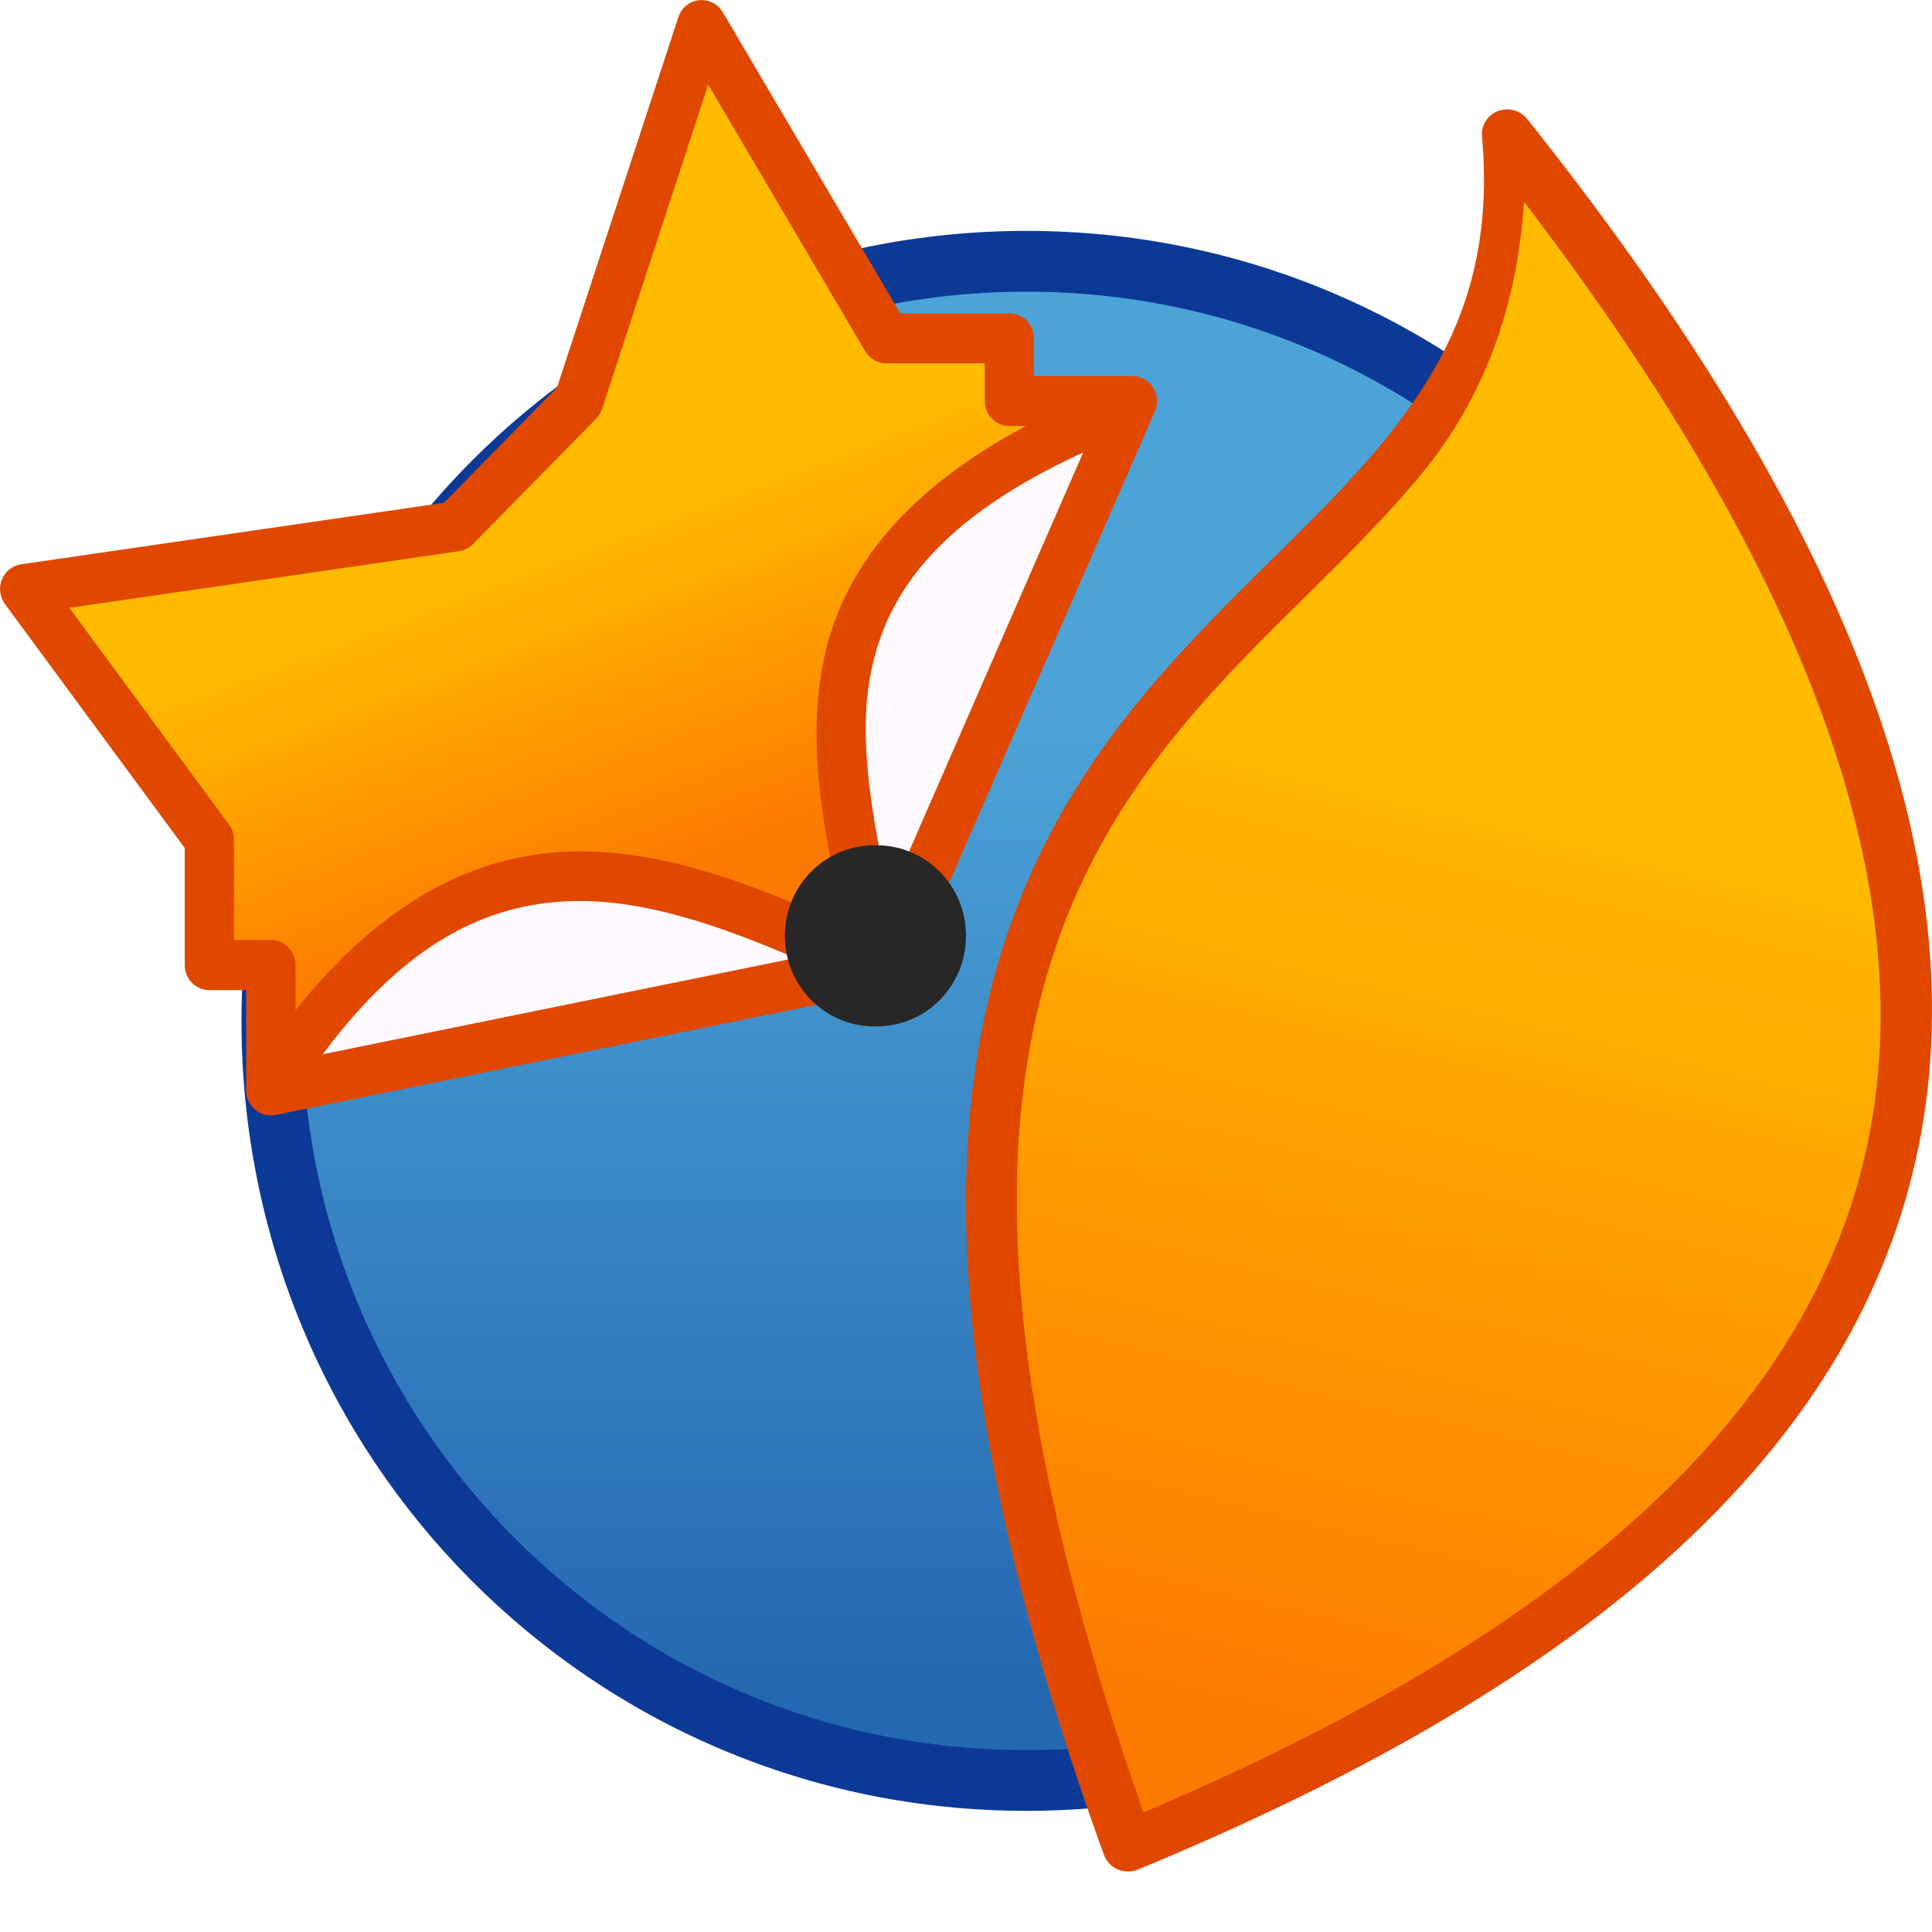
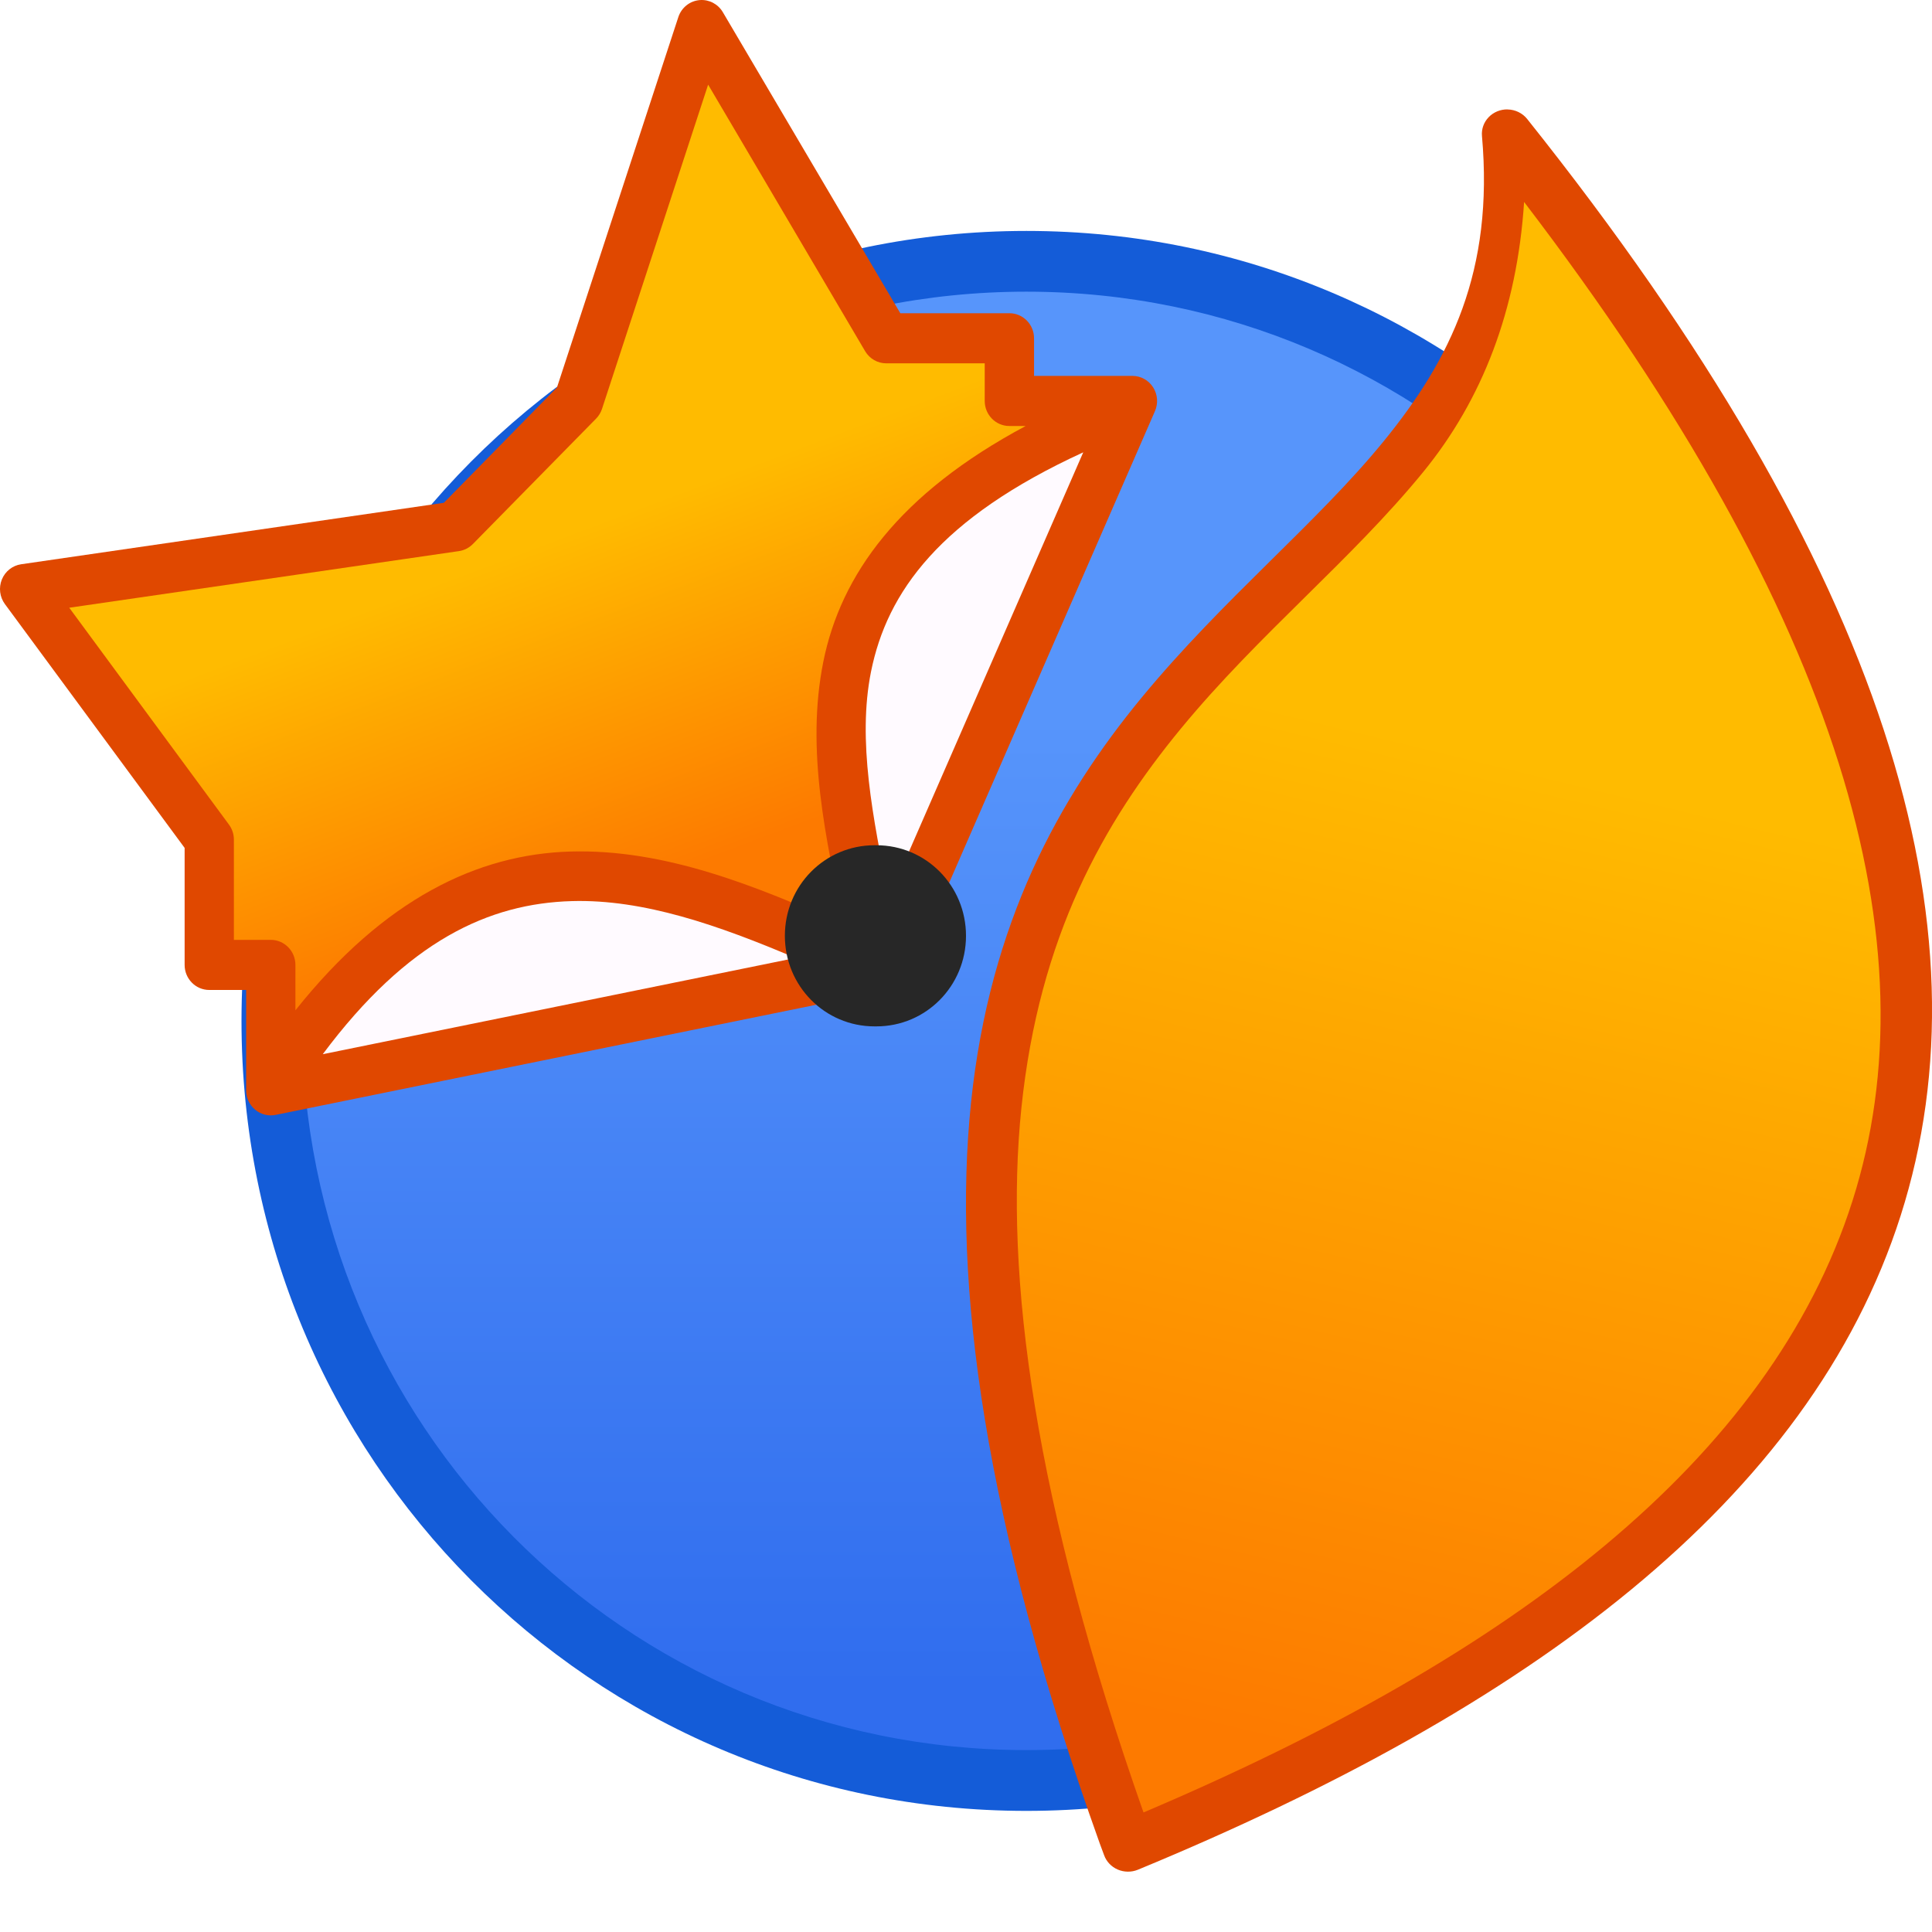
<svg xmlns="http://www.w3.org/2000/svg" xmlns:xlink="http://www.w3.org/1999/xlink" width="32" height="32" viewBox="0 0 32 32" version="1.1" id="svg8">
  <defs id="defs2">
-     <linearGradient xlink:href="#linearGradient4680-8" id="linearGradient971" x1="-1.24" y1="289.263" x2="-1.24" y2="284.353" gradientUnits="userSpaceOnUse" gradientTransform="matrix(3.230556,0,0,3.195842,0.8572322,-601.5278)" />
-     <linearGradient id="linearGradient4680-8">
-       <stop style="stop-color:#2568b2;stop-opacity:1" offset="0" id="stop4676-9" />
-       <stop style="stop-color:#4ca3d7;stop-opacity:1" offset="1" id="stop4678-7" />
-     </linearGradient>
-     <linearGradient xlink:href="#linearGradient4704" id="linearGradient848" gradientUnits="userSpaceOnUse" gradientTransform="translate(-20.00001,13)" x1="20" y1="310.65" x2="24" y2="294.65" />
+     <linearGradient gradientTransform="matrix(1.008767,0,0,1.026354,-22.60625,286.2401)" xlink:href="#linearGradient4704" id="linearGradient2474" x1="13" y1="14" x2="11" y2="8.61" gradientUnits="userSpaceOnUse" />
    <linearGradient id="linearGradient4704">
      <stop style="stop-color:#fd7a00;stop-opacity:1" offset="0" id="stop4700" />
      <stop style="stop-color:#ffbb00;stop-opacity:1" offset="1" id="stop4702" />
    </linearGradient>
-     <linearGradient gradientTransform="translate(-20.60098,295.2494)" xlink:href="#linearGradient4704" id="linearGradient2474" x1="13" y1="14" x2="11" y2="8.61" gradientUnits="userSpaceOnUse" />
+     <linearGradient xlink:href="#linearGradient4894" id="linearGradient971" x1="-1.24" y1="289.263" x2="-1.24" y2="284.353" gradientUnits="userSpaceOnUse" gradientTransform="matrix(3.258878,0,0,3.280066,-0.9599137,-634.171)" />
+     <linearGradient id="linearGradient4894">
+       <stop style="stop-color:#306dee;stop-opacity:1" offset="0" id="stop4890" />
+       <stop style="stop-color:#5795fb;stop-opacity:1" offset="1" id="stop4892" />
+     </linearGradient>
+     <linearGradient xlink:href="#linearGradient4704" id="linearGradient848" gradientUnits="userSpaceOnUse" gradientTransform="matrix(1.046842,0,0,1.013518,-23.20783,0.3691135)" x1="20" y1="310.65" x2="24" y2="294.65" />
  </defs>
  <g id="layer1" transform="translate(0,-282.65)">
-     <g transform="matrix(1.008767,0,0,1.019728,20.17534,-18.63126)" id="g1619">
-       <g id="g860" transform="matrix(1,0,0,1.006498,0,-2.117393)">
-         <path style="fill:#0c3996;fill-opacity:1;stroke:none;stroke-width:1.256;stroke-linecap:round;stroke-linejoin:round;stroke-miterlimit:4;stroke-dasharray:none;stroke-opacity:1" d="m -3.148,299.375 c 7.139,0 12.887,5.686 12.887,12.748 0,7.063 -5.748,12.749 -12.887,12.749 -7.139,0 -12.887,-5.686 -12.887,-12.749 0,-7.063 5.748,-12.748 12.887,-12.748 z" id="rect4496-5" />
-         <path style="fill:url(#linearGradient971);fill-opacity:1;stroke:none;stroke-width:1.159;stroke-linecap:round;stroke-linejoin:round;stroke-miterlimit:4;stroke-dasharray:none;stroke-opacity:1" d="m -3.148,300.356 c 6.59,0 11.896,5.248 11.896,11.768 0,6.519 -5.305,11.768 -11.896,11.768 -6.59,0 -11.896,-5.248 -11.896,-11.768 0,-6.519 5.305,-11.768 11.896,-11.768 z" id="rect4496" />
-         <g transform="matrix(1.037744,0,0,0.9874934,-0.4424359,3.881512)" id="g846">
-           <path id="path2529" d="m 5.006,297.25 a 0.4,0.4 0 0 0 -0.404,0.434 c 0.189,2.205 -0.492,3.645 -1.557,4.992 -1.064,1.347 -2.535,2.566 -3.83,4.189 -1.295,1.624 -2.401,3.666 -2.697,6.619 -0.297,2.953 0.202,6.805 2.037,12.105 0.022,0.064 0.046,0.127 0.068,0.191 a 0.4,0.4 0 0 0 0.533,0.236 C 5.321,323.387 9.783,320.005 11.227,315.324 12.67,310.644 11.034,304.81 5.316,297.406 A 0.4,0.4 0 0 0 5.006,297.25 Z" style="color:#000000;font-style:normal;font-variant:normal;font-weight:normal;font-stretch:normal;font-size:medium;line-height:normal;font-family:sans-serif;font-variant-ligatures:normal;font-variant-position:normal;font-variant-caps:normal;font-variant-numeric:normal;font-variant-alternates:normal;font-feature-settings:normal;text-indent:0;text-align:start;text-decoration:none;text-decoration-line:none;text-decoration-style:solid;text-decoration-color:#000000;letter-spacing:normal;word-spacing:normal;text-transform:none;writing-mode:lr-tb;direction:ltr;text-orientation:mixed;dominant-baseline:auto;baseline-shift:baseline;text-anchor:start;white-space:normal;shape-padding:0;clip-rule:nonzero;display:inline;overflow:visible;visibility:visible;opacity:1;isolation:auto;mix-blend-mode:normal;color-interpolation:sRGB;color-interpolation-filters:linearRGB;solid-color:#000000;solid-opacity:1;vector-effect:none;fill:#e04800;fill-opacity:1;fill-rule:nonzero;stroke:none;stroke-width:0.8;stroke-linecap:round;stroke-linejoin:round;stroke-miterlimit:4;stroke-dasharray:none;stroke-dashoffset:0;stroke-opacity:1;color-rendering:auto;image-rendering:auto;shape-rendering:auto;text-rendering:auto;enable-background:accumulate" />
-           <path id="path1186" d="m 5.268,298.762 c 5.069,6.855 6.477,12.172 5.195,16.328 -1.306,4.234 -5.385,7.434 -11.217,9.992 -1.73,-5.082 -2.207,-8.773 -1.932,-11.518 0.281,-2.795 1.296,-4.658 2.527,-6.201 1.231,-1.543 2.694,-2.751 3.832,-4.191 0.931,-1.178 1.482,-2.64 1.594,-4.41 z" style="color:#000000;font-style:normal;font-variant:normal;font-weight:normal;font-stretch:normal;font-size:medium;line-height:normal;font-family:sans-serif;font-variant-ligatures:normal;font-variant-position:normal;font-variant-caps:normal;font-variant-numeric:normal;font-variant-alternates:normal;font-feature-settings:normal;text-indent:0;text-align:start;text-decoration:none;text-decoration-line:none;text-decoration-style:solid;text-decoration-color:#000000;letter-spacing:normal;word-spacing:normal;text-transform:none;writing-mode:lr-tb;direction:ltr;text-orientation:mixed;dominant-baseline:auto;baseline-shift:baseline;text-anchor:start;white-space:normal;shape-padding:0;clip-rule:nonzero;display:inline;overflow:visible;visibility:visible;opacity:1;isolation:auto;mix-blend-mode:normal;color-interpolation:sRGB;color-interpolation-filters:linearRGB;solid-color:#000000;solid-opacity:1;vector-effect:none;fill:url(#linearGradient848);fill-opacity:1;fill-rule:nonzero;stroke:none;stroke-width:0.8;stroke-linecap:round;stroke-linejoin:round;stroke-miterlimit:4;stroke-dasharray:none;stroke-dashoffset:0;stroke-opacity:1;color-rendering:auto;image-rendering:auto;shape-rendering:auto;text-rendering:auto;enable-background:accumulate" />
-         </g>
-         <path id="path2466" d="m -8.507,295.65 a 0.404,0.404 0 0 0 -0.355,0.275 l -1.992,5.977 -1.857,1.861 -6.941,0.992 a 0.404,0.404 0 0 0 -0.266,0.643 l 2.951,3.936 v 1.889 a 0.404,0.404 0 0 0 0.404,0.404 h 0.605 v 1.619 a 0.404,0.404 0 0 0 0.484,0.396 l 10.105,-2.023 a 0.404,0.404 0 0 0 0.291,-0.232 l 4.041,-9.102 a 0.404,0.404 0 0 0 -0.369,-0.568 h -1.617 v -0.607 a 0.404,0.404 0 0 0 -0.404,-0.404 h -1.791 l -2.914,-4.859 a 0.404,0.404 0 0 0 -0.375,-0.195 z" style="color:#000000;font-style:normal;font-variant:normal;font-weight:normal;font-stretch:normal;font-size:medium;line-height:normal;font-family:sans-serif;font-variant-ligatures:normal;font-variant-position:normal;font-variant-caps:normal;font-variant-numeric:normal;font-variant-alternates:normal;font-feature-settings:normal;text-indent:0;text-align:start;text-decoration:none;text-decoration-line:none;text-decoration-style:solid;text-decoration-color:#000000;letter-spacing:normal;word-spacing:normal;text-transform:none;writing-mode:lr-tb;direction:ltr;text-orientation:mixed;dominant-baseline:auto;baseline-shift:baseline;text-anchor:start;white-space:normal;shape-padding:0;clip-rule:nonzero;display:inline;overflow:visible;visibility:visible;opacity:1;isolation:auto;mix-blend-mode:normal;color-interpolation:sRGB;color-interpolation-filters:linearRGB;solid-color:#000000;solid-opacity:1;vector-effect:none;fill:#e04800;fill-opacity:1;fill-rule:nonzero;stroke:none;stroke-width:0.809;stroke-linecap:butt;stroke-linejoin:round;stroke-miterlimit:4;stroke-dasharray:none;stroke-dashoffset:0;stroke-opacity:1;paint-order:markers fill stroke;color-rendering:auto;image-rendering:auto;shape-rendering:auto;text-rendering:auto;enable-background:accumulate" />
-         <path id="path2464" d="m -8.372,297.015 2.578,4.303 a 0.404,0.404 0 0 0 0.346,0.195 h 1.617 v 0.607 a 0.404,0.404 0 0 0 0.404,0.404 h 0.268 c -2.078,1.092 -3.035,2.402 -3.322,3.803 -0.293,1.43 0.048,2.871 0.336,4.248 -1.448,-0.631 -2.936,-1.227 -4.486,-1.184 -1.525,0.043 -3.059,0.762 -4.518,2.562 v -0.732 a 0.404,0.404 0 0 0 -0.404,-0.404 h -0.605 v -1.617 a 0.404,0.404 0 0 0 -0.082,-0.244 l -2.621,-3.498 6.398,-0.914 a 0.404,0.404 0 0 0 0.229,-0.115 l 2.021,-2.021 a 0.404,0.404 0 0 0 0.098,-0.158 z" style="color:#000000;font-style:normal;font-variant:normal;font-weight:normal;font-stretch:normal;font-size:medium;line-height:normal;font-family:sans-serif;font-variant-ligatures:normal;font-variant-position:normal;font-variant-caps:normal;font-variant-numeric:normal;font-variant-alternates:normal;font-feature-settings:normal;text-indent:0;text-align:start;text-decoration:none;text-decoration-line:none;text-decoration-style:solid;text-decoration-color:#000000;letter-spacing:normal;word-spacing:normal;text-transform:none;writing-mode:lr-tb;direction:ltr;text-orientation:mixed;dominant-baseline:auto;baseline-shift:baseline;text-anchor:start;white-space:normal;shape-padding:0;clip-rule:nonzero;display:inline;overflow:visible;visibility:visible;opacity:1;isolation:auto;mix-blend-mode:normal;color-interpolation:sRGB;color-interpolation-filters:linearRGB;solid-color:#000000;solid-opacity:1;vector-effect:none;fill:url(#linearGradient2474);fill-opacity:1;fill-rule:nonzero;stroke:none;stroke-width:0.809;stroke-linecap:butt;stroke-linejoin:round;stroke-miterlimit:4;stroke-dasharray:none;stroke-dashoffset:0;stroke-opacity:1;paint-order:markers fill stroke;color-rendering:auto;image-rendering:auto;shape-rendering:auto;text-rendering:auto;enable-background:accumulate" />
-         <path id="path2462" d="m -2.214,302.949 -3.191,7.186 c -0.263,-1.284 -0.52,-2.536 -0.293,-3.646 0.262,-1.281 1.126,-2.475 3.484,-3.539 z" style="color:#000000;font-style:normal;font-variant:normal;font-weight:normal;font-stretch:normal;font-size:medium;line-height:normal;font-family:sans-serif;font-variant-ligatures:normal;font-variant-position:normal;font-variant-caps:normal;font-variant-numeric:normal;font-variant-alternates:normal;font-feature-settings:normal;text-indent:0;text-align:start;text-decoration:none;text-decoration-line:none;text-decoration-style:solid;text-decoration-color:#000000;letter-spacing:normal;word-spacing:normal;text-transform:none;writing-mode:lr-tb;direction:ltr;text-orientation:mixed;dominant-baseline:auto;baseline-shift:baseline;text-anchor:start;white-space:normal;shape-padding:0;clip-rule:nonzero;display:inline;overflow:visible;visibility:visible;opacity:1;isolation:auto;mix-blend-mode:normal;color-interpolation:sRGB;color-interpolation-filters:linearRGB;solid-color:#000000;solid-opacity:1;vector-effect:none;fill:#fffaff;fill-opacity:1;fill-rule:nonzero;stroke:none;stroke-width:0.809;stroke-linecap:butt;stroke-linejoin:round;stroke-miterlimit:4;stroke-dasharray:none;stroke-dashoffset:0;stroke-opacity:1;paint-order:markers fill stroke;color-rendering:auto;image-rendering:auto;shape-rendering:auto;text-rendering:auto;enable-background:accumulate" />
-         <path id="path2271" d="m -10.611,310.191 c 1.177,-0.033 2.409,0.39 3.672,0.918 l -7.762,1.553 c 1.394,-1.837 2.732,-2.433 4.09,-2.471 z" style="color:#000000;font-style:normal;font-variant:normal;font-weight:normal;font-stretch:normal;font-size:medium;line-height:normal;font-family:sans-serif;font-variant-ligatures:normal;font-variant-position:normal;font-variant-caps:normal;font-variant-numeric:normal;font-variant-alternates:normal;font-feature-settings:normal;text-indent:0;text-align:start;text-decoration:none;text-decoration-line:none;text-decoration-style:solid;text-decoration-color:#000000;letter-spacing:normal;word-spacing:normal;text-transform:none;writing-mode:lr-tb;direction:ltr;text-orientation:mixed;dominant-baseline:auto;baseline-shift:baseline;text-anchor:start;white-space:normal;shape-padding:0;clip-rule:nonzero;display:inline;overflow:visible;visibility:visible;opacity:1;isolation:auto;mix-blend-mode:normal;color-interpolation:sRGB;color-interpolation-filters:linearRGB;solid-color:#000000;solid-opacity:1;vector-effect:none;fill:#fffaff;fill-opacity:1;fill-rule:nonzero;stroke:none;stroke-width:0.809;stroke-linecap:butt;stroke-linejoin:round;stroke-miterlimit:4;stroke-dasharray:none;stroke-dashoffset:0;stroke-opacity:1;paint-order:markers fill stroke;color-rendering:auto;image-rendering:auto;shape-rendering:auto;text-rendering:auto;enable-background:accumulate" />
-       </g>
-       <path style="opacity:1;fill:#272727;fill-opacity:1;stroke:none;stroke-width:0.797;stroke-linecap:round;stroke-linejoin:round;stroke-miterlimit:4;stroke-dasharray:none;stroke-opacity:1;paint-order:stroke markers fill" d="m -5.642,309.182 h 0.032 c 0.815,0 1.471,0.656 1.471,1.471 0,0.815 -0.656,1.471 -1.471,1.471 h -0.032 c -0.815,0 -1.471,-0.656 -1.471,-1.471 0,-0.815 0.656,-1.471 1.471,-1.471 z" id="rect894" />
+     <g id="g1511" transform="translate(22,-4.000013)">
+       <path id="rect4496-5" d="m -5,290.475 c 7.202,0 13,5.836 13,13.084 0,7.249 -5.798,13.085 -13,13.085 -7.202,0 -13,-5.836 -13,-13.085 0,-7.249 5.798,-13.084 13,-13.084 z" style="fill:#145cd8;fill-opacity:1;stroke:none;stroke-width:1.278;stroke-linecap:round;stroke-linejoin:round;stroke-miterlimit:4;stroke-dasharray:none;stroke-opacity:1" />
+       <path id="rect4496" d="m -5,291.481 c 6.648,0 12,5.387 12,12.078 0,6.691 -5.352,12.078 -12,12.078 -6.648,0 -12,-5.387 -12,-12.078 0,-6.691 5.352,-12.078 12,-12.078 z" style="fill:url(#linearGradient971);fill-opacity:1;stroke:none;stroke-width:1.18;stroke-linecap:round;stroke-linejoin:round;stroke-miterlimit:4;stroke-dasharray:none;stroke-opacity:1" />
+       <path style="color:#000000;font-style:normal;font-variant:normal;font-weight:normal;font-stretch:normal;font-size:medium;line-height:normal;font-family:sans-serif;font-variant-ligatures:normal;font-variant-position:normal;font-variant-caps:normal;font-variant-numeric:normal;font-variant-alternates:normal;font-feature-settings:normal;text-indent:0;text-align:start;text-decoration:none;text-decoration-line:none;text-decoration-style:solid;text-decoration-color:#000000;letter-spacing:normal;word-spacing:normal;text-transform:none;writing-mode:lr-tb;direction:ltr;text-orientation:mixed;dominant-baseline:auto;baseline-shift:baseline;text-anchor:start;white-space:normal;shape-padding:0;clip-rule:nonzero;display:inline;overflow:visible;visibility:visible;opacity:1;isolation:auto;mix-blend-mode:normal;color-interpolation:sRGB;color-interpolation-filters:linearRGB;solid-color:#000000;solid-opacity:1;vector-effect:none;fill:#e04800;fill-opacity:1;fill-rule:nonzero;stroke:none;stroke-width:0.824;stroke-linecap:round;stroke-linejoin:round;stroke-miterlimit:4;stroke-dasharray:none;stroke-dashoffset:0;stroke-opacity:1;color-rendering:auto;image-rendering:auto;shape-rendering:auto;text-rendering:auto;enable-background:accumulate" d="m 2.969,288.462 a 0.419,0.405 0 0 0 -0.423,0.439 c 0.198,2.235 -0.515,3.694 -1.63,5.06 -1.114,1.365 -2.653,2.601 -4.009,4.246 -1.356,1.646 -2.513,3.716 -2.824,6.709 -0.31,2.993 0.211,6.897 2.133,12.269 0.023,0.065 0.048,0.129 0.072,0.194 a 0.419,0.405 0 0 0 0.558,0.24 c 6.453,-2.666 11.124,-6.094 12.636,-10.838 1.511,-4.744 -0.201,-10.656 -6.187,-18.16 a 0.419,0.405 0 0 0 -0.325,-0.158 z" id="path2529" />
+       <path style="color:#000000;font-style:normal;font-variant:normal;font-weight:normal;font-stretch:normal;font-size:medium;line-height:normal;font-family:sans-serif;font-variant-ligatures:normal;font-variant-position:normal;font-variant-caps:normal;font-variant-numeric:normal;font-variant-alternates:normal;font-feature-settings:normal;text-indent:0;text-align:start;text-decoration:none;text-decoration-line:none;text-decoration-style:solid;text-decoration-color:#000000;letter-spacing:normal;word-spacing:normal;text-transform:none;writing-mode:lr-tb;direction:ltr;text-orientation:mixed;dominant-baseline:auto;baseline-shift:baseline;text-anchor:start;white-space:normal;shape-padding:0;clip-rule:nonzero;display:inline;overflow:visible;visibility:visible;opacity:1;isolation:auto;mix-blend-mode:normal;color-interpolation:sRGB;color-interpolation-filters:linearRGB;solid-color:#000000;solid-opacity:1;vector-effect:none;fill:url(#linearGradient848);fill-opacity:1;fill-rule:nonzero;stroke:none;stroke-width:0.824;stroke-linecap:round;stroke-linejoin:round;stroke-miterlimit:4;stroke-dasharray:none;stroke-dashoffset:0;stroke-opacity:1;color-rendering:auto;image-rendering:auto;shape-rendering:auto;text-rendering:auto;enable-background:accumulate" d="m 3.243,289.994 c 5.306,6.947 6.781,12.337 5.439,16.549 -1.367,4.291 -5.637,7.535 -11.742,10.127 -1.811,-5.151 -2.311,-8.892 -2.022,-11.673 0.294,-2.833 1.357,-4.721 2.646,-6.285 1.289,-1.564 2.82,-2.788 4.012,-4.248 0.974,-1.194 1.551,-2.676 1.668,-4.47 z" id="path1186" />
+       <path style="color:#000000;font-style:normal;font-variant:normal;font-weight:normal;font-stretch:normal;font-size:medium;line-height:normal;font-family:sans-serif;font-variant-ligatures:normal;font-variant-position:normal;font-variant-caps:normal;font-variant-numeric:normal;font-variant-alternates:normal;font-feature-settings:normal;text-indent:0;text-align:start;text-decoration:none;text-decoration-line:none;text-decoration-style:solid;text-decoration-color:#000000;letter-spacing:normal;word-spacing:normal;text-transform:none;writing-mode:lr-tb;direction:ltr;text-orientation:mixed;dominant-baseline:auto;baseline-shift:baseline;text-anchor:start;white-space:normal;shape-padding:0;clip-rule:nonzero;display:inline;overflow:visible;visibility:visible;opacity:1;isolation:auto;mix-blend-mode:normal;color-interpolation:sRGB;color-interpolation-filters:linearRGB;solid-color:#000000;solid-opacity:1;vector-effect:none;fill:#e04800;fill-opacity:1;fill-rule:nonzero;stroke:none;stroke-width:0.823;stroke-linecap:butt;stroke-linejoin:round;stroke-miterlimit:4;stroke-dasharray:none;stroke-dashoffset:0;stroke-opacity:1;paint-order:markers fill stroke;color-rendering:auto;image-rendering:auto;shape-rendering:auto;text-rendering:auto;enable-background:accumulate" d="m -10.406,286.651 a 0.408,0.415 0 0 0 -0.359,0.283 l -2.01,6.134 -1.874,1.91 -7.002,1.018 a 0.408,0.415 0 0 0 -0.268,0.659 l 2.977,4.039 v 1.938 a 0.408,0.415 0 0 0 0.408,0.415 h 0.611 v 1.662 a 0.408,0.415 0 0 0 0.489,0.407 l 10.194,-2.077 a 0.408,0.415 0 0 0 0.294,-0.239 l 4.076,-9.341 a 0.408,0.415 0 0 0 -0.372,-0.583 h -1.631 v -0.623 a 0.408,0.415 0 0 0 -0.408,-0.415 h -1.807 l -2.94,-4.987 a 0.408,0.415 0 0 0 -0.378,-0.2 z" id="path2466" />
+       <path style="color:#000000;font-style:normal;font-variant:normal;font-weight:normal;font-stretch:normal;font-size:medium;line-height:normal;font-family:sans-serif;font-variant-ligatures:normal;font-variant-position:normal;font-variant-caps:normal;font-variant-numeric:normal;font-variant-alternates:normal;font-feature-settings:normal;text-indent:0;text-align:start;text-decoration:none;text-decoration-line:none;text-decoration-style:solid;text-decoration-color:#000000;letter-spacing:normal;word-spacing:normal;text-transform:none;writing-mode:lr-tb;direction:ltr;text-orientation:mixed;dominant-baseline:auto;baseline-shift:baseline;text-anchor:start;white-space:normal;shape-padding:0;clip-rule:nonzero;display:inline;overflow:visible;visibility:visible;opacity:1;isolation:auto;mix-blend-mode:normal;color-interpolation:sRGB;color-interpolation-filters:linearRGB;solid-color:#000000;solid-opacity:1;vector-effect:none;fill:url(#linearGradient2474);fill-opacity:1;fill-rule:nonzero;stroke:none;stroke-width:0.823;stroke-linecap:butt;stroke-linejoin:round;stroke-miterlimit:4;stroke-dasharray:none;stroke-dashoffset:0;stroke-opacity:1;paint-order:markers fill stroke;color-rendering:auto;image-rendering:auto;shape-rendering:auto;text-rendering:auto;enable-background:accumulate" d="m -10.271,288.052 2.601,4.416 a 0.408,0.415 0 0 0 0.349,0.2 h 1.631 v 0.623 a 0.408,0.415 0 0 0 0.408,0.415 h 0.27 c -2.097,1.12 -3.062,2.466 -3.351,3.903 -0.295,1.468 0.048,2.947 0.339,4.36 -1.46,-0.648 -2.962,-1.259 -4.526,-1.215 -1.538,0.044 -3.085,0.782 -4.557,2.63 v -0.752 a 0.408,0.415 0 0 0 -0.408,-0.415 h -0.611 v -1.66 a 0.408,0.415 0 0 0 -0.083,-0.251 l -2.644,-3.59 6.455,-0.938 a 0.408,0.415 0 0 0 0.231,-0.118 l 2.039,-2.075 a 0.408,0.415 0 0 0 0.099,-0.162 z" id="path2464" />
+       <path style="color:#000000;font-style:normal;font-variant:normal;font-weight:normal;font-stretch:normal;font-size:medium;line-height:normal;font-family:sans-serif;font-variant-ligatures:normal;font-variant-position:normal;font-variant-caps:normal;font-variant-numeric:normal;font-variant-alternates:normal;font-feature-settings:normal;text-indent:0;text-align:start;text-decoration:none;text-decoration-line:none;text-decoration-style:solid;text-decoration-color:#000000;letter-spacing:normal;word-spacing:normal;text-transform:none;writing-mode:lr-tb;direction:ltr;text-orientation:mixed;dominant-baseline:auto;baseline-shift:baseline;text-anchor:start;white-space:normal;shape-padding:0;clip-rule:nonzero;display:inline;overflow:visible;visibility:visible;opacity:1;isolation:auto;mix-blend-mode:normal;color-interpolation:sRGB;color-interpolation-filters:linearRGB;solid-color:#000000;solid-opacity:1;vector-effect:none;fill:#fffaff;fill-opacity:1;fill-rule:nonzero;stroke:none;stroke-width:0.823;stroke-linecap:butt;stroke-linejoin:round;stroke-miterlimit:4;stroke-dasharray:none;stroke-dashoffset:0;stroke-opacity:1;paint-order:markers fill stroke;color-rendering:auto;image-rendering:auto;shape-rendering:auto;text-rendering:auto;enable-background:accumulate" d="m -4.058,294.142 -3.219,7.375 c -0.265,-1.318 -0.525,-2.603 -0.296,-3.743 0.265,-1.315 1.136,-2.54 3.515,-3.632 z" id="path2462" />
+       <path style="color:#000000;font-style:normal;font-variant:normal;font-weight:normal;font-stretch:normal;font-size:medium;line-height:normal;font-family:sans-serif;font-variant-ligatures:normal;font-variant-position:normal;font-variant-caps:normal;font-variant-numeric:normal;font-variant-alternates:normal;font-feature-settings:normal;text-indent:0;text-align:start;text-decoration:none;text-decoration-line:none;text-decoration-style:solid;text-decoration-color:#000000;letter-spacing:normal;word-spacing:normal;text-transform:none;writing-mode:lr-tb;direction:ltr;text-orientation:mixed;dominant-baseline:auto;baseline-shift:baseline;text-anchor:start;white-space:normal;shape-padding:0;clip-rule:nonzero;display:inline;overflow:visible;visibility:visible;opacity:1;isolation:auto;mix-blend-mode:normal;color-interpolation:sRGB;color-interpolation-filters:linearRGB;solid-color:#000000;solid-opacity:1;vector-effect:none;fill:#fffaff;fill-opacity:1;fill-rule:nonzero;stroke:none;stroke-width:0.823;stroke-linecap:butt;stroke-linejoin:round;stroke-miterlimit:4;stroke-dasharray:none;stroke-dashoffset:0;stroke-opacity:1;paint-order:markers fill stroke;color-rendering:auto;image-rendering:auto;shape-rendering:auto;text-rendering:auto;enable-background:accumulate" d="m -12.528,301.575 c 1.188,-0.034 2.43,0.401 3.704,0.942 l -7.83,1.594 c 1.406,-1.885 2.756,-2.497 4.126,-2.536 z" id="path2271" />
+       <path id="rect894" d="m -7.516,300.65 h 0.032 c 0.822,0 1.484,0.669 1.484,1.5 0,0.831 -0.662,1.5 -1.484,1.5 h -0.032 c -0.822,0 -1.484,-0.669 -1.484,-1.5 0,-0.831 0.662,-1.5 1.484,-1.5 z" style="opacity:1;fill:#272727;fill-opacity:1;stroke:none;stroke-width:0.808;stroke-linecap:round;stroke-linejoin:round;stroke-miterlimit:4;stroke-dasharray:none;stroke-opacity:1;paint-order:stroke markers fill" />
    </g>
  </g>
</svg>
